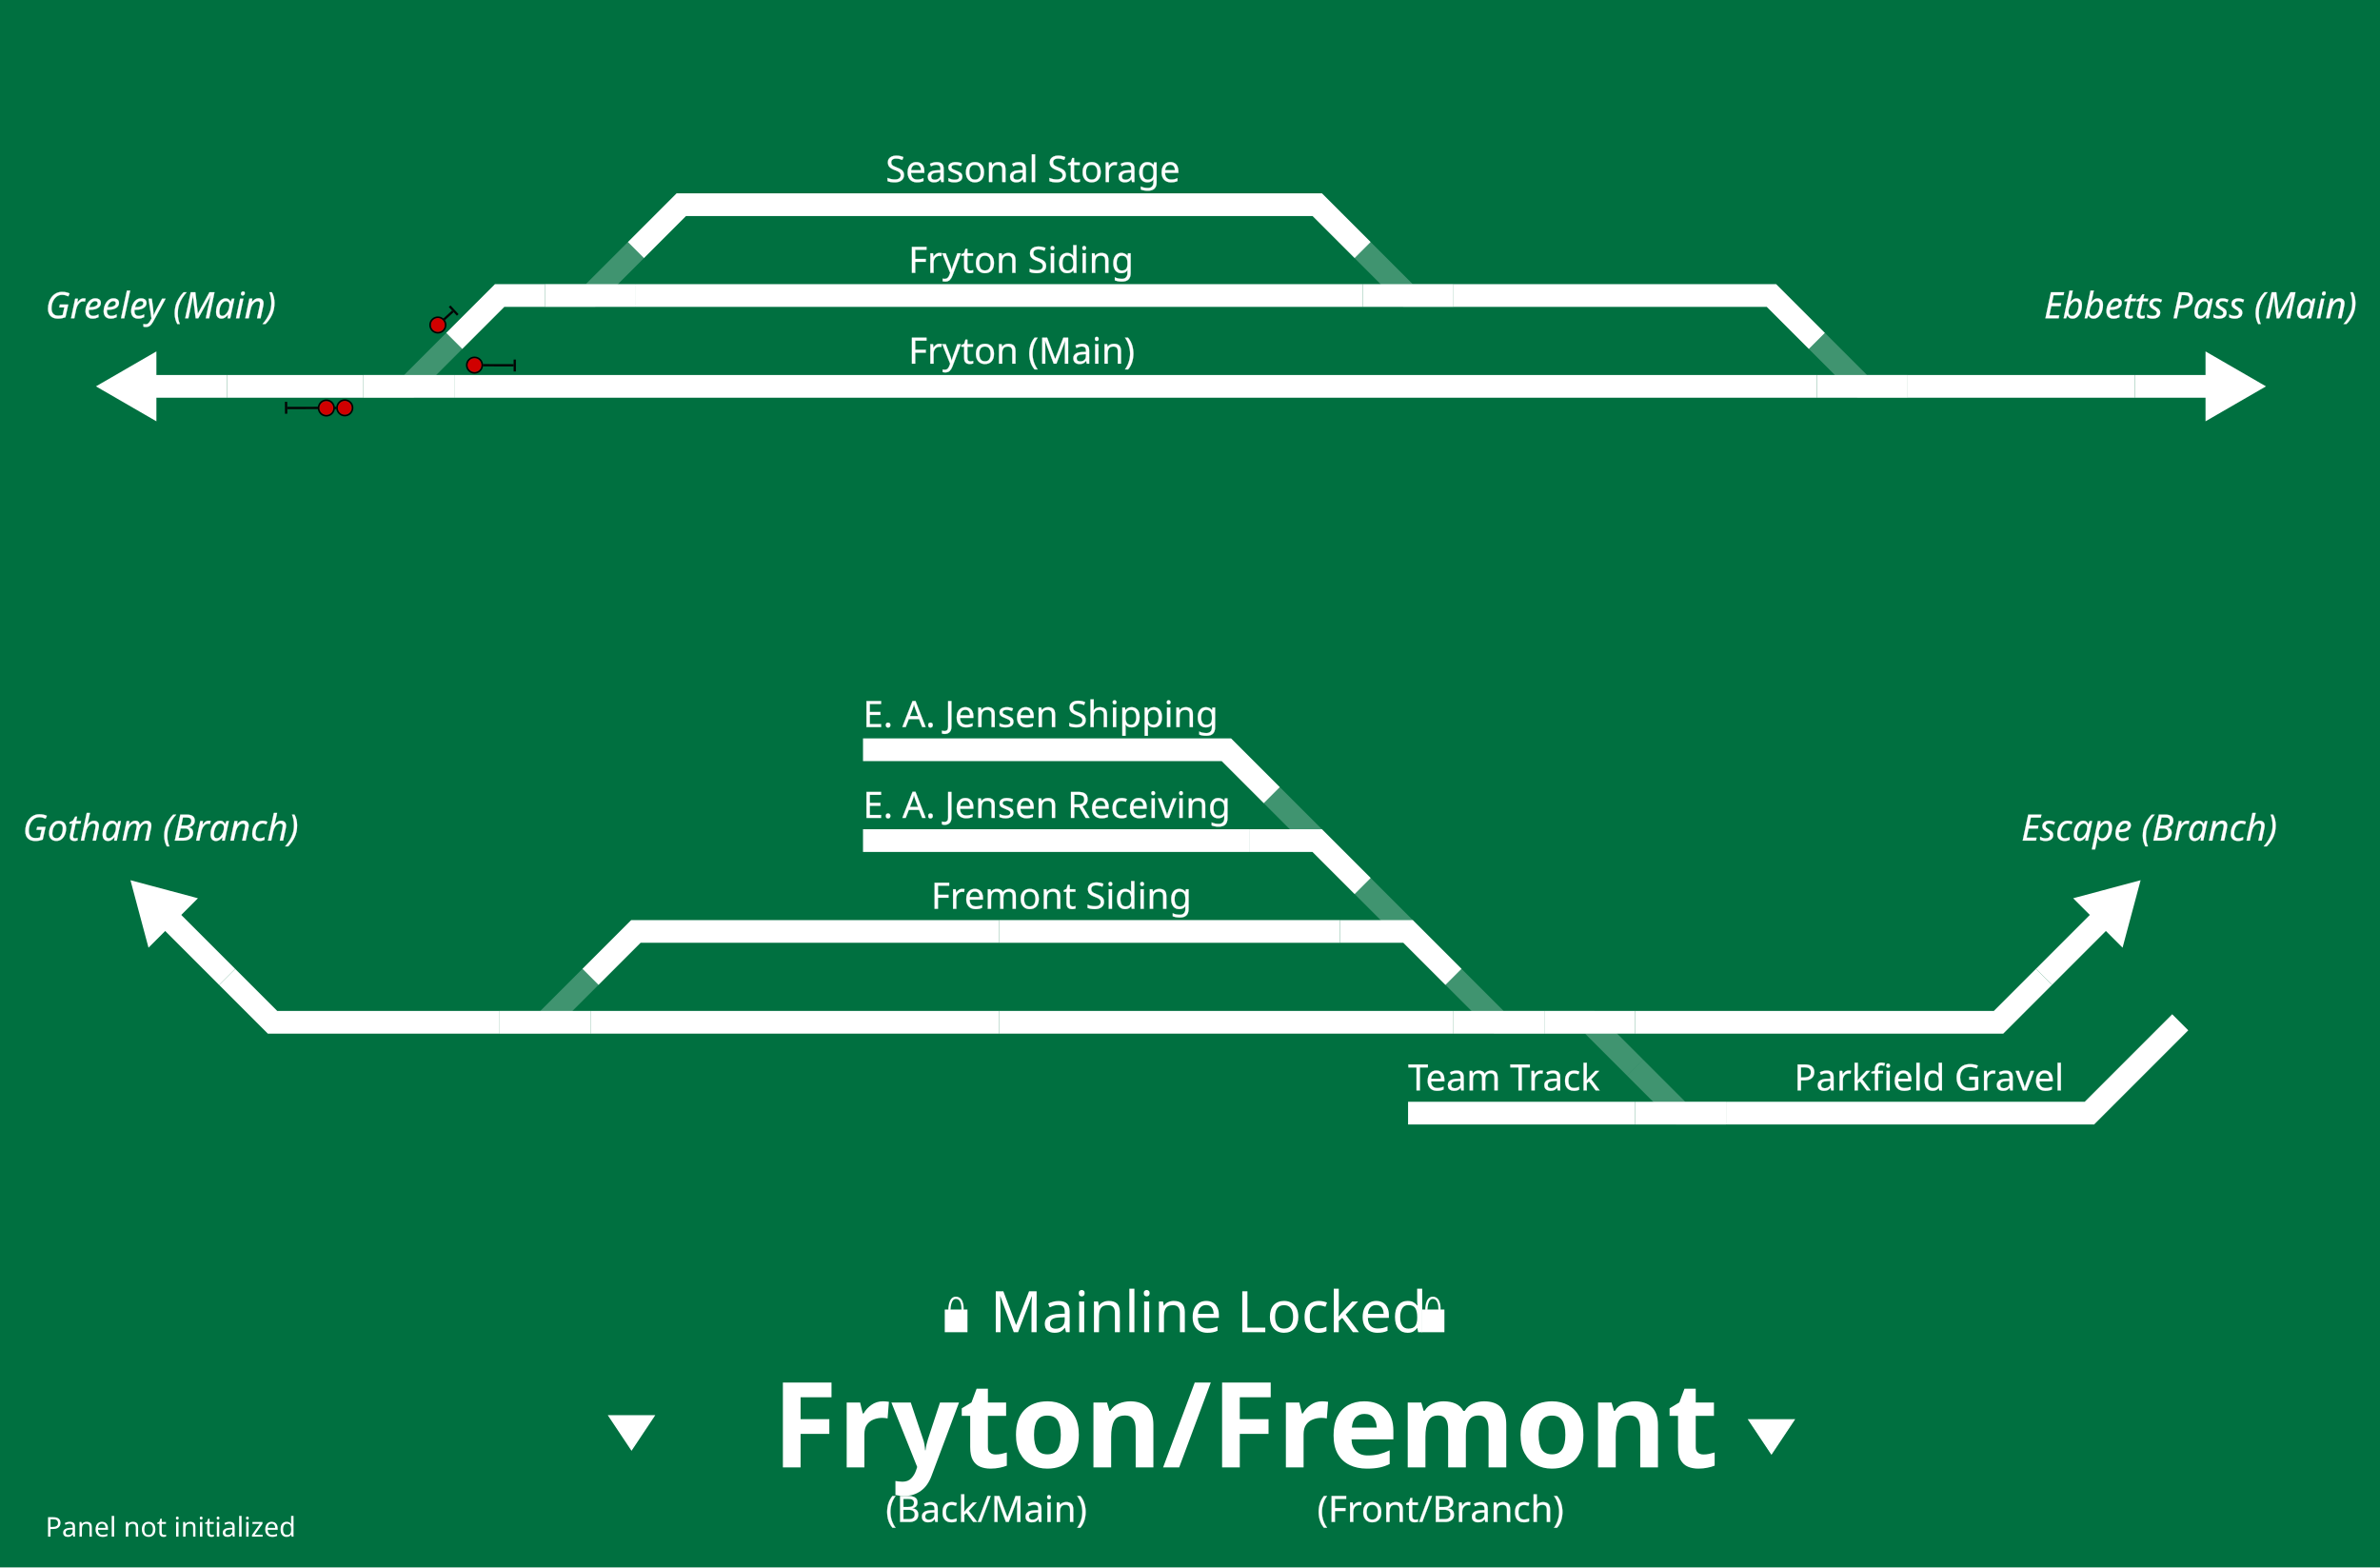
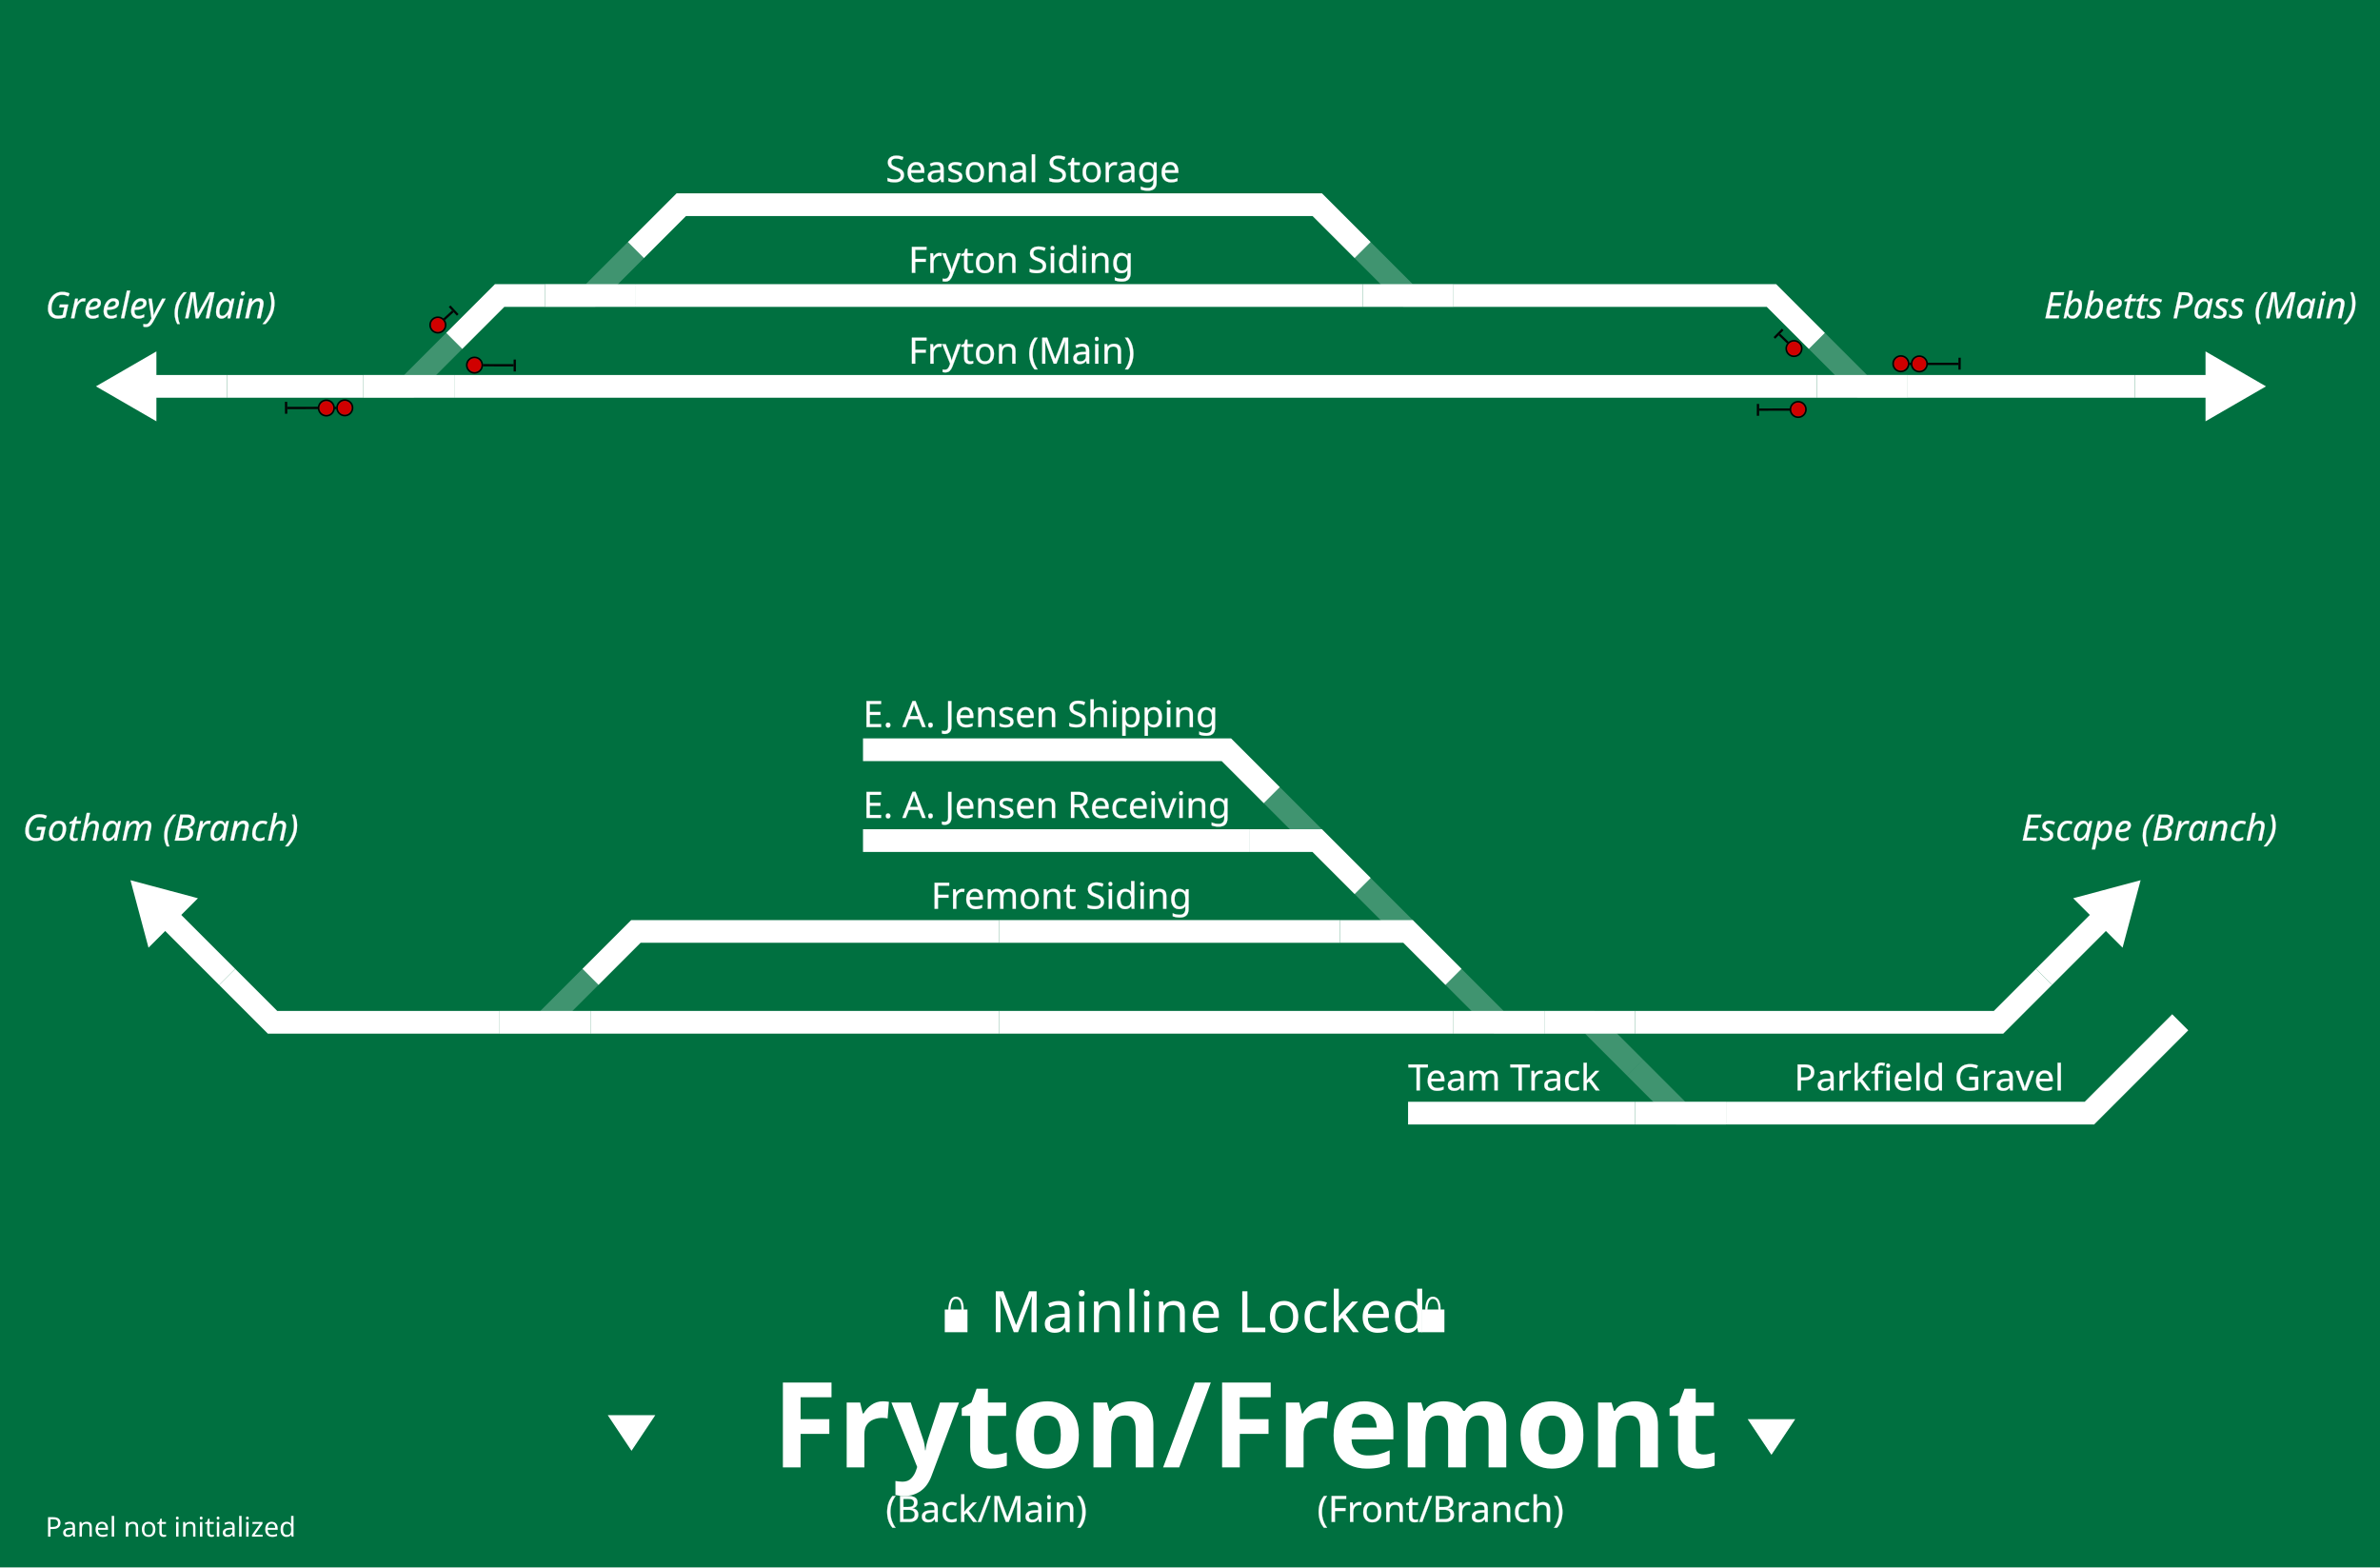
<svg xmlns="http://www.w3.org/2000/svg" xmlns:xlink="http://www.w3.org/1999/xlink" width="1047.958" height="690.115" id="svg2" version="1.1">
  <defs id="defs4">
    <marker orient="auto" refY="0.0" refX="0.0" id="StopS" style="overflow:visible">
      <path id="path4089" d="M 0,5.65 0,-5.65" style="fill:none;stroke:#ffffff;stroke-width:1pt" transform="scale(0.6,0.2)" />
    </marker>
    <linearGradient id="linearGradient5066">
      <stop style="stop-color:#000000;stop-opacity:0.188;" offset="0" id="stop5068" />
      <stop style="stop-color:#000000;stop-opacity:0;" offset="1" id="stop5070" />
    </linearGradient>
    <linearGradient id="linearGradient4692">
      <stop id="stop4694" offset="0" style="stop-color:#ffffff;stop-opacity:0.753;" />
      <stop id="stop4696" offset="1" style="stop-color:#ffffff;stop-opacity:0;" />
    </linearGradient>
    <linearGradient id="linearGradient4186">
      <stop style="stop-color:#808080;stop-opacity:1;" offset="0" id="stop4188" />
      <stop style="stop-color:#000000;stop-opacity:0;" offset="1" id="stop4190" />
    </linearGradient>
    <linearGradient id="linearGradient4137" paint="solid">
      <stop style="stop-color:#00ff00;stop-opacity:1;" offset="0" id="stop4139" />
    </linearGradient>
    <linearGradient xlink:href="#linearGradient4186" id="linearGradient4976" gradientUnits="userSpaceOnUse" x1="39.5" y1="75.114" x2="70.5" y2="75.114" />
    <linearGradient xlink:href="#linearGradient4186" id="linearGradient4978" gradientUnits="userSpaceOnUse" x1="39.5" y1="75.114" x2="70.5" y2="75.114" />
    <radialGradient xlink:href="#linearGradient4692" id="radialGradient5060" gradientUnits="userSpaceOnUse" cx="55" cy="75.114" fx="55" fy="75.114" r="15" />
    <radialGradient xlink:href="#linearGradient5066" id="radialGradient5064" gradientUnits="userSpaceOnUse" cx="55" cy="75.114" fx="55" fy="75.114" r="15" />
    <radialGradient xlink:href="#linearGradient4692" id="radialGradient4247" gradientUnits="userSpaceOnUse" cx="55" cy="75.114" fx="55" fy="75.114" r="15" />
    <radialGradient xlink:href="#linearGradient5066" id="radialGradient4249" gradientUnits="userSpaceOnUse" cx="55" cy="75.114" fx="55" fy="75.114" r="15" />
    <radialGradient xlink:href="#linearGradient5066" id="radialGradient4251" gradientUnits="userSpaceOnUse" cx="55" cy="75.114" fx="55" fy="75.114" r="15" />
    <linearGradient xlink:href="#linearGradient4186" id="linearGradient4253" gradientUnits="userSpaceOnUse" x1="39.5" y1="75.114" x2="70.5" y2="75.114" />
    <linearGradient xlink:href="#linearGradient4186" id="linearGradient4255" gradientUnits="userSpaceOnUse" x1="39.5" y1="75.114" x2="70.5" y2="75.114" />
    <marker orient="auto" refY="0" refX="0.6" id="TriangleAuthNBMarker" style="overflow:visible">
      <path id="TriangleAuthNBMarkerPath" d="m 5.77,0 -8.65,5 0,-10 8.65,5 z" style="fill:#00ff00;fill-rule:evenodd;stroke:#00ff00;stroke-width:1pt;marker-start:none" transform="scale(0.2,0.2)" />
    </marker>
    <marker orient="auto" refY="0" refX="-0.6" id="TriangleAuthSBMarker" style="overflow:visible">
      <path id="TriangleAuthSBMarkerPath" d="m 5.77,0 -8.65,5 0,-10 8.65,5 z" style="fill:#00ff00;fill-rule:evenodd;stroke:#00ff00;stroke-width:1pt;marker-start:none" transform="scale(-0.2,-0.2)" />
    </marker>
    <marker orient="auto" refY="0" refX="0.6" id="TriangleOccupiedNBMarker" style="overflow:visible">
      <path id="TriangleOccupiedNBMarkerPath" d="m 5.77,0 -8.65,5 0,-10 8.65,5 z" style="fill:#ff0000;fill-rule:evenodd;stroke:#ff0000;stroke-width:1pt;marker-start:none" transform="scale(0.2,0.2)" />
    </marker>
    <marker orient="auto" refY="0" refX="-0.6" id="TriangleOccupiedSBMarker" style="overflow:visible">
      <path id="TriangleOccupiedSBMarkerPath" d="m 5.77,0 -8.65,5 0,-10 8.65,5 z" style="fill:#ff0000;fill-rule:evenodd;stroke:#ff0000;stroke-width:1pt;marker-start:none" transform="scale(-0.2,-0.2)" />
    </marker>
    <marker orient="auto" refY="0" refX="0" id="TriangleOutM" style="overflow:visible">
      <path id="path4051" d="m 5.77,0 -8.65,5 0,-10 8.65,5 z" style="fill:#ffffff;fill-rule:evenodd;stroke:#ffffff;stroke-width:1pt;marker-start:none" transform="scale(0.25,0.25)" />
    </marker>
    <marker orient="auto" refY="0" refX="0" id="TriangleInM" style="overflow:visible">
      <path id="path4042" d="m 5.77,0 -8.65,5 0,-10 8.65,5 z" style="fill:#ffffff;fill-rule:evenodd;stroke:#ffffff;stroke-width:1pt;marker-start:none" transform="scale(-0.25,-0.25)" />
    </marker>
    <marker orient="auto" refY="0" refX="0" id="StopM" style="overflow:visible">
      <path id="path4078" d="M 0,5.65 0,-5.65" style="fill:none;stroke:#ffffff;stroke-width:2pt" transform="scale(0.4,0.4)" />
    </marker>
  </defs>
  <g id="backgroundLayer" transform="translate(0,-312.2474)" style="display:inline">
    <rect style="fill:#007040;fill-opacity:1;fill-rule:evenodd;stroke:none" id="panelBackground" width="1047.958" height="690.115" x="0" y="312.247" />
  </g>
  <g id="textLayer" transform="translate(0,-3.979754)" style="display:inline">
    <a xlink:href="Silicon.svg" id="a3283">
      <text id="panelTitle" y="650.094" x="340" style="font-style:normal;font-variant:normal;font-weight:bold;font-stretch:normal;line-height:0%;font-family:'Trebuchet MS';-inkscape-font-specification:'Trebuchet MS Bold';text-align:start;letter-spacing:0px;word-spacing:0px;writing-mode:lr-tb;text-anchor:start;fill:#ffffff;fill-opacity:1;stroke:none" xml:space="preserve">
        <tspan y="650.094" x="340" id="tspan3823" style="font-size:52.338px;line-height:1.25">Fryton/Fremont</tspan>
      </text>
    </a>
    <text id="panelStatus" y="680.561" x="20" style="font-style:normal;font-variant:normal;font-weight:normal;font-stretch:normal;line-height:0%;font-family:'Trebuchet MS';-inkscape-font-specification:'Trebuchet MS';text-align:start;letter-spacing:0px;word-spacing:0px;writing-mode:lr-tb;text-anchor:start;fill:#ffffff;fill-opacity:1;stroke:none" xml:space="preserve">
      <tspan y="680.561" x="20" id="tspanPanelStatus" style="font-size:12px;line-height:1.25">Panel not initialized</tspan>
    </text>
    <path style="fill:#ffffff;fill-opacity:1;stroke:#ffffff;stroke-width:0.5px;stroke-linecap:butt;stroke-linejoin:miter;stroke-opacity:1" d="m 278.068,642.323 -10,-15 20,0 z" id="leftLevelTriangle" />
    <use x="0" y="0" xlink:href="#leftLevelTriangle" id="rightLevelTriangle" transform="translate(501.9322,1.77109)" width="1047.958" height="690.115" />
    <g id="mainlineLockedGroup" transform="translate(36,486.4666)">
      <text xml:space="preserve" style="font-style:normal;font-variant:normal;font-weight:normal;font-stretch:normal;line-height:0%;font-family:'Trebuchet MS';-inkscape-font-specification:'Trebuchet MS';text-align:start;letter-spacing:0px;word-spacing:0px;writing-mode:lr-tb;text-anchor:start;fill:#ffffff;fill-opacity:1;stroke:none" x="400" y="104.094" id="mainlineLockedText">
        <tspan y="104.094" x="400" id="tspan3321" style="font-size:25.23px;line-height:1.25">Mainline Locked</tspan>
      </text>
      <g id="leftLock">
        <rect id="lockBody" width="10" height="10" x="380" y="94.094" style="fill:#ffffff;fill-opacity:1;stroke:none" />
        <path style="fill:none;stroke:#ffffff;stroke-width:1px;stroke-linecap:butt;stroke-linejoin:miter;stroke-opacity:1" d="m 382.068,94.274 c 0,0 -0.12,-5.383 2.818,-5.323 3.358,-0.06 2.924,5.323 2.924,5.323" id="path4159" />
      </g>
      <use height="690.115" width="1047.958" transform="translate(210,1.3237304e-6)" id="rightLock" xlink:href="#leftLock" y="0" x="0" />
    </g>
    <text transform="translate(0,3.9797)" xml:space="preserve" style="font-style:normal;font-variant:normal;font-weight:normal;font-stretch:normal;line-height:0%;font-family:'Trebuchet MS';-inkscape-font-specification:'Trebuchet MS';text-align:start;letter-spacing:0px;word-spacing:0px;writing-mode:lr-tb;text-anchor:start;display:inline;fill:#ffffff;fill-opacity:1;stroke:#ffffff;stroke-width:0.1;stroke-miterlimit:4;stroke-dasharray:none;stroke-opacity:1" x="390" y="670.115" id="text4352">
      <tspan x="390" y="670.115" id="tspan4354" style="font-size:16px;line-height:1.25">(Back/Main)</tspan>
    </text>
    <text transform="translate(0,3.9797)" id="text4356" y="670.115" x="580" style="font-style:normal;font-variant:normal;font-weight:normal;font-stretch:normal;line-height:0%;font-family:'Trebuchet MS';-inkscape-font-specification:'Trebuchet MS';text-align:start;letter-spacing:0px;word-spacing:0px;writing-mode:lr-tb;text-anchor:start;display:inline;fill:#ffffff;fill-opacity:1;stroke:#ffffff;stroke-width:0.1;stroke-miterlimit:4;stroke-dasharray:none;stroke-opacity:1" xml:space="preserve">
      <tspan id="tspan4358" y="670.115" x="580" style="font-size:16px;line-height:1.25">(Front/Branch)</tspan>
    </text>
  </g>
  <g id="industrialTrackLayer" transform="translate(0,-3.979754)" style="display:inline">
    <path id="path3235" d="m 930,404.094 -30,30" style="fill:none;stroke:#ffffff;stroke-width:10;stroke-linecap:butt;stroke-linejoin:miter;stroke-miterlimit:4;stroke-opacity:1;stroke-dasharray:none;marker-start:url(#TriangleInM);display:inline" />
    <path style="fill:none;stroke:#ffffff;stroke-width:10;stroke-linecap:butt;stroke-linejoin:miter;stroke-miterlimit:4;stroke-opacity:1;stroke-dasharray:none" d="m 440,454.094 -180,0" id="path3174" />
    <path style="fill:none;stroke:#ffffff;stroke-width:10;stroke-linecap:butt;stroke-linejoin:miter;stroke-miterlimit:4;stroke-opacity:1;stroke-dasharray:none" d="m 960,454.094 -40,40 -160,0" id="path4052" />
    <path id="path4058" d="m 220,454.094 -100,0 -20,-20" style="fill:none;stroke:#ffffff;stroke-width:10;stroke-linecap:butt;stroke-linejoin:miter;stroke-miterlimit:4;stroke-opacity:1;stroke-dasharray:none" />
    <g style="display:inline" id="g4516" transform="matrix(-1,0,0,1,420,-120)">
      <path style="opacity:0.25;fill:none;stroke:#ffffff;stroke-width:10;stroke-linecap:butt;stroke-linejoin:miter;stroke-miterlimit:4;stroke-opacity:1;stroke-dasharray:none;display:inline" d="m 200,574.095 -20,0 -20,-20" id="TO193.R" />
      <path id="TO193.N" d="m 200,574.095 -40,0" style="fill:none;stroke:#ffffff;stroke-width:10;stroke-linecap:butt;stroke-linejoin:miter;stroke-miterlimit:4;stroke-opacity:1;stroke-dasharray:none;display:inline" />
    </g>
    <g id="g4601" style="display:inline" transform="translate(440,-140)">
      <path style="opacity:0.25;fill:none;stroke:#ffffff;stroke-width:10;stroke-linecap:butt;stroke-linejoin:miter;stroke-miterlimit:4;stroke-opacity:1;stroke-dasharray:none;display:inline" d="m 200,574.095 -40,-40" id="TO191.N" />
      <path id="TO191.R" d="m 200,574.095 -20,-20 -30,0" style="fill:none;stroke:#ffffff;stroke-width:10;stroke-linecap:butt;stroke-linejoin:miter;stroke-miterlimit:4;stroke-opacity:1;stroke-dasharray:none;display:inline" />
    </g>
    <g style="display:inline" id="g4625" transform="matrix(-1,0,0,-1,880,1028.189)">
      <path style="opacity:0.25;fill:none;stroke:#ffffff;stroke-width:10;stroke-linecap:butt;stroke-linejoin:miter;stroke-miterlimit:4;stroke-opacity:1;stroke-dasharray:none;display:inline" d="m 200,574.095 -20,0 -20,-20" id="TO194A.R" />
      <path id="TO194A.N" d="m 200,574.095 -40,0" style="fill:none;stroke:#ffffff;stroke-width:10;stroke-linecap:butt;stroke-linejoin:miter;stroke-miterlimit:4;stroke-opacity:1;stroke-dasharray:none;display:inline" />
    </g>
    <path id="path3500" d="m 440,414.094 -160,0 -20,20" style="fill:none;stroke:#ffffff;stroke-width:10;stroke-linecap:butt;stroke-linejoin:miter;stroke-miterlimit:4;stroke-opacity:1;stroke-dasharray:none" />
    <path style="fill:none;stroke:#ffffff;stroke-width:10;stroke-linecap:butt;stroke-linejoin:miter;stroke-miterlimit:4;stroke-opacity:1;stroke-dasharray:none;marker-start:url(#TriangleInM);display:inline" d="m 70,404.094 30,30" id="path3534" />
    <g transform="translate(400,-180)" style="display:inline" id="g3601">
      <path id="TO192.N" d="m 200,574.095 -40,-40" style="opacity:0.25;fill:none;stroke:#ffffff;stroke-width:10;stroke-linecap:butt;stroke-linejoin:miter;stroke-miterlimit:4;stroke-opacity:1;stroke-dasharray:none;display:inline" />
      <path style="fill:none;stroke:#ffffff;stroke-width:10;stroke-linecap:butt;stroke-linejoin:miter;stroke-miterlimit:4;stroke-opacity:1;stroke-dasharray:none;display:inline" d="m 200,574.095 -20,-20 -30,0" id="TO192.R" />
    </g>
    <g transform="translate(480,-120)" id="g3607" style="display:inline">
      <path id="TO190.N" d="m 200,574.095 -20,0 -20,-20" style="opacity:0.25;fill:none;stroke:#ffffff;stroke-width:10;stroke-linecap:butt;stroke-linejoin:miter;stroke-miterlimit:4;stroke-opacity:1;stroke-dasharray:none;display:inline" />
      <path style="fill:none;stroke:#ffffff;stroke-width:10;stroke-linecap:butt;stroke-linejoin:miter;stroke-miterlimit:4;stroke-opacity:1;stroke-dasharray:none;display:inline" d="m 200,574.095 -40,0" id="TO190.R" />
    </g>
    <g style="display:inline" id="g3613" transform="translate(560,-80)">
      <path style="opacity:0.25;fill:none;stroke:#ffffff;stroke-width:10;stroke-linecap:butt;stroke-linejoin:miter;stroke-miterlimit:4;stroke-opacity:1;stroke-dasharray:none;display:inline" d="m 200,574.095 -20,0 -20,-20" id="TO194B.R" />
      <path id="TO194B.N" d="m 200,574.095 -40,0" style="fill:none;stroke:#ffffff;stroke-width:10;stroke-linecap:butt;stroke-linejoin:miter;stroke-miterlimit:4;stroke-opacity:1;stroke-dasharray:none;display:inline" />
    </g>
    <path id="path3619" d="m 720,494.094 -100,0" style="fill:none;stroke:#ffffff;stroke-width:10;stroke-linecap:butt;stroke-linejoin:miter;stroke-miterlimit:4;stroke-opacity:1;stroke-dasharray:none" />
    <path style="fill:none;stroke:#ffffff;stroke-width:10;stroke-linecap:butt;stroke-linejoin:miter;stroke-miterlimit:4;stroke-opacity:1;stroke-dasharray:none" d="m 720,454.094 160,0 20,-20" id="path3621" />
    <path style="fill:none;stroke:#ffffff;stroke-width:10;stroke-linecap:butt;stroke-linejoin:miter;stroke-miterlimit:4;stroke-opacity:1;stroke-dasharray:none" d="m 380,334.094 160,0 20,20" id="path3623" />
    <path id="path3625" d="m 550,374.094 -170,0" style="fill:none;stroke:#ffffff;stroke-width:10;stroke-linecap:butt;stroke-linejoin:miter;stroke-miterlimit:4;stroke-opacity:1;stroke-dasharray:none" />
    <g style="display:inline" id="g3585" transform="matrix(-1,0,0,1,440,-440)">
      <path style="opacity:0.25;fill:none;stroke:#ffffff;stroke-width:10;stroke-linecap:butt;stroke-linejoin:miter;stroke-miterlimit:4;stroke-opacity:1;stroke-dasharray:none;display:inline" d="m 200,574.095 -20,0 -20,-20" id="TO178.N" />
      <path id="TO178.R" d="m 200,574.095 -40,0" style="fill:none;stroke:#ffffff;stroke-width:10;stroke-linecap:butt;stroke-linejoin:miter;stroke-miterlimit:4;stroke-opacity:1;stroke-dasharray:none;display:inline" />
    </g>
    <path style="fill:none;stroke:#ffffff;stroke-width:10;stroke-linecap:butt;stroke-linejoin:miter;stroke-miterlimit:4;stroke-opacity:1;stroke-dasharray:none;display:inline" d="m 600,114.094 -20,-20 -280,0 -20,20" id="path3583" />
    <g transform="translate(440,-440)" id="g3569" style="display:inline">
      <path id="TO177.N" d="m 200,574.095 -20,0 -20,-20" style="opacity:0.25;fill:none;stroke:#ffffff;stroke-width:10;stroke-linecap:butt;stroke-linejoin:miter;stroke-miterlimit:4;stroke-opacity:1;stroke-dasharray:none;display:inline" />
      <path style="fill:none;stroke:#ffffff;stroke-width:10;stroke-linecap:butt;stroke-linejoin:miter;stroke-miterlimit:4;stroke-opacity:1;stroke-dasharray:none;display:inline" d="m 200,574.095 -40,0" id="TO177.R" />
    </g>
    <path style="fill:none;stroke:#ffffff;stroke-width:10;stroke-linecap:butt;stroke-linejoin:miter;stroke-miterlimit:4;stroke-opacity:1;stroke-dasharray:none" d="m 590,414.094 -150,0" id="path3131" />
    <path id="path3133" d="m 640,454.094 -200,0" style="fill:none;stroke:#ffffff;stroke-width:10;stroke-linecap:butt;stroke-linejoin:miter;stroke-miterlimit:4;stroke-opacity:1;stroke-dasharray:none" />
  </g>
  <g id="mainlineTrackLayer" transform="translate(0,-3.979754)" style="display:inline">
    <path style="display:inline;fill:none;stroke:#ffffff;stroke-width:10;stroke-linecap:butt;stroke-linejoin:miter;stroke-miterlimit:4;stroke-dasharray:none;stroke-opacity:1;marker-start:url(#TriangleInM)" d="m 980,174.095 -40,0" id="path3233" />
    <path id="path3332" d="m 60,174.095 40,0" style="display:inline;fill:none;stroke:#ffffff;stroke-width:10;stroke-linecap:butt;stroke-linejoin:miter;stroke-miterlimit:4;stroke-dasharray:none;stroke-opacity:1;marker-start:url(#TriangleInM)" />
    <path style="display:inline;fill:none;stroke:#ffffff;stroke-width:10;stroke-linecap:butt;stroke-linejoin:miter;stroke-miterlimit:4;stroke-dasharray:none;stroke-opacity:1" d="m 940,174.095 -100,0" id="path3150" />
    <g style="display:inline" id="g3536" transform="translate(640,-400)">
-       <path style="display:inline;opacity:0.25;fill:none;stroke:#ffffff;stroke-width:10;stroke-linecap:butt;stroke-linejoin:miter;stroke-miterlimit:4;stroke-dasharray:none;stroke-opacity:1" d="m 200,574.095 -20,0 -20,-20" id="TO175.R" />
-       <path id="TO175.N" d="m 200,574.095 -40,0" style="display:inline;fill:none;stroke:#ffffff;stroke-width:10;stroke-linecap:butt;stroke-linejoin:miter;stroke-miterlimit:4;stroke-dasharray:none;stroke-opacity:1" />
+       <path style="display:inline;opacity:0.25;fill:none;stroke:#ffffff;stroke-width:10;stroke-linecap:butt;stroke-linejoin:miter;stroke-miterlimit:4;stroke-dasharray:none;stroke-opacity:1" d="m 200,574.095 -20,0 -20,-20" class="sensor EbbetsFrytonSwitch" id="TO175.R" />
+       <path id="TO175.N" class="sensor EbbetsFrytonSwitch" d="m 200,574.095 -40,0" style="display:inline;fill:none;stroke:#ffffff;stroke-width:10;stroke-linecap:butt;stroke-linejoin:miter;stroke-miterlimit:4;stroke-dasharray:none;stroke-opacity:1" />
    </g>
    <g transform="matrix(-1,0,0,1,360,-400)" id="block176" style="display:inline">
      <path id="TO176.N" d="m 200,574.095 -20,0 -20,-20" style="display:inline;opacity:0.25;fill:none;stroke:#ffffff;stroke-width:10;stroke-linecap:butt;stroke-linejoin:miter;stroke-miterlimit:4;stroke-dasharray:none;stroke-opacity:1" />
      <path style="display:inline;fill:none;stroke:#ffffff;stroke-width:10;stroke-linecap:butt;stroke-linejoin:miter;stroke-miterlimit:4;stroke-dasharray:none;stroke-opacity:1" d="m 200,574.095 -40,0" id="TO176.R" />
    </g>
    <path id="block174" d="m 800,174.095 -600,0" style="display:inline;fill:none;stroke:#ffffff;stroke-width:10;stroke-linecap:butt;stroke-linejoin:miter;stroke-miterlimit:4;stroke-dasharray:none;stroke-opacity:1" />
    <path id="block178" d="m 160,174.095 -60,0" style="display:inline;fill:none;stroke:#ffffff;stroke-width:10;stroke-linecap:butt;stroke-linejoin:miter;stroke-miterlimit:4;stroke-dasharray:none;stroke-opacity:1" />
    <path style="display:inline;fill:none;stroke:#ffffff;stroke-width:10;stroke-linecap:butt;stroke-linejoin:miter;stroke-miterlimit:4;stroke-dasharray:none;stroke-opacity:1" d="m 600,134.095 -320,0" id="block177" />
    <path id="path3581" d="m 800,154.095 -20,-20 -140,0" style="display:inline;fill:none;stroke:#ffffff;stroke-width:10;stroke-linecap:butt;stroke-linejoin:miter;stroke-miterlimit:4;stroke-dasharray:none;stroke-opacity:1" />
    <path style="display:inline;fill:none;stroke:#ffffff;stroke-width:10;stroke-linecap:butt;stroke-linejoin:miter;stroke-miterlimit:4;stroke-dasharray:none;stroke-opacity:1" d="m 200,154.095 20,-20 20,0" id="path3591" />
  </g>
  <g id="mainlinePanelLinkLayer" transform="translate(0,-5.4327394e-5)" style="display:inline">
-     <a xlink:href="Greeley_Gotham.svg" transform="translate(-90,54.00005)" id="greeleyMainLink">
+     <a xlink:href="Greeley_Gotham.svg" id="greeleyMainLink" transform="translate(-90,54.00005)">
      <text id="text3305" y="86.115" x="110" style="font-style:italic;font-variant:normal;font-weight:normal;font-stretch:normal;line-height:0%;font-family:'Trebuchet MS';-inkscape-font-specification:'Trebuchet MS Italic';text-align:start;letter-spacing:0px;word-spacing:0px;writing-mode:lr-tb;text-anchor:start;fill:#ffffff;fill-opacity:1;stroke:#ffffff;stroke-width:0.1;stroke-miterlimit:4;stroke-dasharray:none;stroke-opacity:1" xml:space="preserve">
        <tspan id="tspan3307" y="86.115" x="110" style="font-size:16px;line-height:1.25">Greeley (Main)</tspan>
      </text>
    </a>
-     <a xlink:href="EbbettsEagle_Escape.svg" id="EbbettsEagleMainLink" transform="translate(790,54.00005)">
+     <a xlink:href="EbbettsEagle_Escape.svg" transform="translate(790,54.00005)" id="EbbettsEagleMainLink">
      <text xml:space="preserve" style="font-style:italic;font-variant:normal;font-weight:normal;font-stretch:normal;line-height:0%;font-family:'Trebuchet MS';-inkscape-font-specification:'Trebuchet MS Italic';text-align:start;letter-spacing:0px;word-spacing:0px;writing-mode:lr-tb;text-anchor:start;fill:#ffffff;fill-opacity:1;stroke:#ffffff;stroke-width:0.1;stroke-miterlimit:4;stroke-dasharray:none;stroke-opacity:1" x="110" y="86.115" id="text4144">
        <tspan x="110" y="86.115" id="tspan4146" style="font-size:16px;line-height:1.25">Ebbetts Pass (Main)</tspan>
      </text>
    </a>
  </g>
  <g id="industrialPanelLinkLayer" transform="translate(0,-5.0432739e-4)" style="display:inline">
-     <a xlink:href="Greeley_Gotham.svg" style="display:inline" id="a3633" transform="translate(-100,284.0005)">
+     <a xlink:href="Greeley_Gotham.svg" transform="translate(-100,284.0005)" id="a3633" style="display:inline">
      <text xml:space="preserve" style="font-style:italic;font-variant:normal;font-weight:normal;font-stretch:normal;line-height:0%;font-family:'Trebuchet MS';-inkscape-font-specification:'Trebuchet MS Italic';text-align:start;letter-spacing:0px;word-spacing:0px;writing-mode:lr-tb;text-anchor:start;fill:#ffffff;fill-opacity:1;stroke:#ffffff;stroke-width:0.1;stroke-miterlimit:4;stroke-dasharray:none;stroke-opacity:1" x="110" y="86.115" id="text3635">
        <tspan x="110" y="86.115" id="tspan3637" style="font-size:16px;line-height:1.25">Gotham (Branch)</tspan>
      </text>
    </a>
-     <a xlink:href="EbbettsEagle_Escape.svg" transform="translate(780,284.0005)" id="a3642" style="display:inline">
+     <a xlink:href="EbbettsEagle_Escape.svg" style="display:inline" id="a3642" transform="translate(780,284.0005)">
      <text id="text3644" y="86.115" x="110" style="font-style:italic;font-variant:normal;font-weight:normal;font-stretch:normal;line-height:0%;font-family:'Trebuchet MS';-inkscape-font-specification:'Trebuchet MS Italic';text-align:start;letter-spacing:0px;word-spacing:0px;writing-mode:lr-tb;text-anchor:start;fill:#ffffff;fill-opacity:1;stroke:#ffffff;stroke-width:0.1;stroke-miterlimit:4;stroke-dasharray:none;stroke-opacity:1" xml:space="preserve">
        <tspan id="tspan3646" y="86.115" x="110" style="font-size:16px;line-height:1.25">Escape (Branch)</tspan>
      </text>
    </a>
  </g>
  <g id="trackNameLayer" transform="translate(0,-5.4327394e-5)" style="display:inline">
    <text xml:space="preserve" style="font-style:normal;font-variant:normal;font-weight:normal;font-stretch:normal;line-height:0%;font-family:'Trebuchet MS';-inkscape-font-specification:'Trebuchet MS';text-align:start;letter-spacing:0px;word-spacing:0px;writing-mode:lr-tb;text-anchor:start;fill:#ffffff;fill-opacity:1;stroke:#ffffff;stroke-width:0.1;stroke-miterlimit:4;stroke-dasharray:none;stroke-opacity:1" x="380" y="320.115" id="text4104">
      <tspan x="380" y="320.115" id="tspan4106" style="font-size:16px;line-height:1.25">E. A. Jensen Shipping</tspan>
    </text>
    <text id="text4108" y="360.115" x="380" style="font-style:normal;font-variant:normal;font-weight:normal;font-stretch:normal;line-height:0%;font-family:'Trebuchet MS';-inkscape-font-specification:'Trebuchet MS';text-align:start;letter-spacing:0px;word-spacing:0px;writing-mode:lr-tb;text-anchor:start;fill:#ffffff;fill-opacity:1;stroke:#ffffff;stroke-width:0.1;stroke-miterlimit:4;stroke-dasharray:none;stroke-opacity:1" xml:space="preserve">
      <tspan id="tspan4110" y="360.115" x="380" style="font-size:16px;line-height:1.25">E. A. Jensen Receiving</tspan>
    </text>
    <text id="text4124" y="480.115" x="620" style="font-style:normal;font-variant:normal;font-weight:normal;font-stretch:normal;line-height:0%;font-family:'Trebuchet MS';-inkscape-font-specification:'Trebuchet MS';text-align:start;letter-spacing:0px;word-spacing:0px;writing-mode:lr-tb;text-anchor:start;fill:#ffffff;fill-opacity:1;stroke:#ffffff;stroke-width:0.1;stroke-miterlimit:4;stroke-dasharray:none;stroke-opacity:1" xml:space="preserve">
      <tspan id="tspan4126" y="480.115" x="620" style="font-size:16px;line-height:1.25">Team Track</tspan>
    </text>
    <text xml:space="preserve" style="font-style:normal;font-variant:normal;font-weight:normal;font-stretch:normal;line-height:0%;font-family:'Trebuchet MS';-inkscape-font-specification:'Trebuchet MS';text-align:start;letter-spacing:0px;word-spacing:0px;writing-mode:lr-tb;text-anchor:start;fill:#ffffff;fill-opacity:1;stroke:#ffffff;stroke-width:0.1;stroke-miterlimit:4;stroke-dasharray:none;stroke-opacity:1" x="400" y="160.115" id="text3124">
      <tspan x="400" y="160.115" id="tspan3126" style="font-size:16px;line-height:1.25">Fryton (Main)</tspan>
    </text>
    <text id="text3593" y="120.115" x="400" style="font-style:normal;font-variant:normal;font-weight:normal;font-stretch:normal;line-height:0%;font-family:'Trebuchet MS';-inkscape-font-specification:'Trebuchet MS';text-align:start;letter-spacing:0px;word-spacing:0px;writing-mode:lr-tb;text-anchor:start;fill:#ffffff;fill-opacity:1;stroke:#ffffff;stroke-width:0.1;stroke-miterlimit:4;stroke-dasharray:none;stroke-opacity:1" xml:space="preserve">
      <tspan id="tspan3595" y="120.115" x="400" style="font-size:16px;line-height:1.25">Fryton Siding</tspan>
    </text>
    <text xml:space="preserve" style="font-style:normal;font-variant:normal;font-weight:normal;font-stretch:normal;line-height:0%;font-family:'Trebuchet MS';-inkscape-font-specification:'Trebuchet MS';text-align:start;letter-spacing:0px;word-spacing:0px;writing-mode:lr-tb;text-anchor:start;fill:#ffffff;fill-opacity:1;stroke:#ffffff;stroke-width:0.1;stroke-miterlimit:4;stroke-dasharray:none;stroke-opacity:1" x="390" y="80.115" id="text3597">
      <tspan x="390" y="80.115" id="tspan3599" style="font-size:16px;line-height:1.25">Seasonal Storage</tspan>
    </text>
    <text xml:space="preserve" style="font-style:normal;font-variant:normal;font-weight:normal;font-stretch:normal;line-height:0%;font-family:'Trebuchet MS';-inkscape-font-specification:'Trebuchet MS';text-align:start;letter-spacing:0px;word-spacing:0px;writing-mode:lr-tb;text-anchor:start;fill:#ffffff;fill-opacity:1;stroke:#ffffff;stroke-width:0.1;stroke-miterlimit:4;stroke-dasharray:none;stroke-opacity:1" x="790" y="480.115" id="text3627">
      <tspan x="790" y="480.115" id="tspan3629" style="font-size:16px;line-height:1.25">Parkfield Gravel</tspan>
    </text>
    <text xml:space="preserve" style="font-style:normal;font-variant:normal;font-weight:normal;font-stretch:normal;line-height:0%;font-family:'Trebuchet MS';-inkscape-font-specification:'Trebuchet MS';text-align:start;letter-spacing:0px;word-spacing:0px;writing-mode:lr-tb;text-anchor:start;fill:#ffffff;fill-opacity:1;stroke:#ffffff;stroke-width:0.1;stroke-miterlimit:4;stroke-dasharray:none;stroke-opacity:1" x="410" y="400.115" id="text3648">
      <tspan x="410" y="400.115" id="tspan3650" style="font-size:16px;line-height:1.25">Fremont Siding</tspan>
    </text>
    <g transform="translate(74.64207,-283.2079)" style="display:inline" id="g1459">
      <g transform="matrix(1.519311,0.00458139,-0.00458139,1.519311,-1255.246,-186.1975)" id="g1445">
        <circle id="circle1441" class="SIGNALHEAD_GREELEY_TO_FRYTON_LOWER signalHead" cx="872.924" cy="424.563" r="2.047" style="fill:#d00000;fill-opacity:1;stroke:none;stroke-width:0.409;stroke-opacity:1" />
        <circle style="fill:none;stroke:#000000;stroke-width:0.452;stroke-opacity:1" r="2.26" cy="424.563" cx="872.924" id="circle1443" />
      </g>
      <rect y="462.483" x="58.63" height="1" width="13.559" id="rect1447" style="fill:#030303;fill-opacity:1;stroke:#727272;stroke-width:0;stroke-miterlimit:4;stroke-dasharray:none;stroke-opacity:1" transform="matrix(0.9999988,-0.00152461,-0.01473873,0.9998914,0,0)" />
      <rect transform="rotate(89.64714)" style="fill:#030303;fill-opacity:1;stroke:#727272;stroke-width:0;stroke-miterlimit:4;stroke-dasharray:none;stroke-opacity:1" id="rect1449" width="5.25" height="1" x="460.43" y="-48.985" />
      <g id="g1455" transform="matrix(1.519311,0.00458139,-0.00458139,1.519311,-1247.117,-186.2717)">
        <circle style="fill:#d00000;fill-opacity:1;stroke:none;stroke-width:0.409;stroke-opacity:1" r="2.047" cy="424.563" cx="872.924" class="SIGNALHEAD_GREELEY_TO_FRYTON_UPPER signalHead" id="circle1451" />
        <circle id="circle1453" cx="872.924" cy="424.563" r="2.26" style="fill:none;stroke:#000000;stroke-width:0.452;stroke-opacity:1" />
      </g>
      <rect transform="matrix(0.99972,-0.02366339,-9.4944025e-4,0.9999995,0,0)" style="fill:#030303;fill-opacity:1;stroke:#727272;stroke-width:0;stroke-miterlimit:4;stroke-dasharray:none;stroke-opacity:1" id="rect1457" width="0.874" height="1" x="73.068" y="464.072" />
    </g>
    <g transform="rotate(-3.941203,-3728.408,-698.2787)" style="display:inline" id="g1575">
      <g transform="matrix(-1.189663,0.9450013,-0.9450013,-1.189663,1565.391,90.79969)" id="g1569">
        <circle id="circle1565" class="SIGNALHEAD_FRYTON_SIDING_TO_GREELEY signalHead" cx="872.924" cy="424.563" r="2.047" style="fill:#d00000;fill-opacity:1;stroke:none;stroke-width:0.409;stroke-opacity:1" />
        <circle style="fill:none;stroke:#000000;stroke-width:0.452;stroke-opacity:1" r="2.26" cy="424.563" cx="872.924" id="circle1567" />
      </g>
      <rect y="-400.222" x="148.055" height="1" width="5.25" id="rect1571" style="fill:#030303;fill-opacity:1;stroke:#727272;stroke-width:0;stroke-miterlimit:4;stroke-dasharray:none;stroke-opacity:1" transform="rotate(141.5384)" />
      <rect transform="rotate(-128.9873)" style="fill:#030303;fill-opacity:1;stroke:#727272;stroke-width:0;stroke-miterlimit:4;stroke-dasharray:none;stroke-opacity:1" id="rect1573" width="5.25" height="1" x="-400.977" y="-151.715" />
    </g>
    <g transform="translate(80.58132,-279.8968)" style="display:inline" id="g1617">
      <g id="g1611" transform="matrix(-1.519276,-0.01125588,0.01125588,-1.519276,1449.793,1095.514)">
        <circle style="fill:#d00000;fill-opacity:1;stroke:none;stroke-width:0.409;stroke-opacity:1" r="2.047" cy="424.563" cx="872.924" class="SIGNALHEAD_FRYTON_MAIN_TO_GREELEY signalHead" id="circle1607" />
        <circle id="circle1609" cx="872.924" cy="424.563" r="2.26" style="fill:none;stroke:#000000;stroke-width:0.452;stroke-opacity:1" />
      </g>
      <rect transform="matrix(-0.9999959,-0.00286853,0.01913124,-0.999817,0,0)" style="fill:#030303;fill-opacity:1;stroke:#727272;stroke-width:0;stroke-miterlimit:4;stroke-dasharray:none;stroke-opacity:1" id="rect1613" width="13.559" height="1" x="-154.03" y="-440.876" />
      <rect y="144.796" x="-443.717" height="1" width="5.25" id="rect1615" style="fill:#030303;fill-opacity:1;stroke:#727272;stroke-width:0;stroke-miterlimit:4;stroke-dasharray:none;stroke-opacity:1" transform="rotate(-90.10115)" />
    </g>
+     <g id="g3364" style="display:inline" transform="matrix(-0.9954105,-0.09569696,-0.09569696,0.9954105,954.3392,-243.2536)">
+       <g id="g3358" transform="matrix(-1.189663,0.9450013,-0.9450013,-1.189663,1565.391,90.79969)">
+         <circle style="fill:#d00000;fill-opacity:1;stroke:none;stroke-width:0.409;stroke-opacity:1" r="2.047" cy="424.563" cx="872.924" class="SIGNALHEAD_FRYTON_SIDING_TO_EBBETS signalHead" id="circle3354" />
+         <circle id="circle3356" cx="872.924" cy="424.563" r="2.26" style="fill:none;stroke:#000000;stroke-width:0.452;stroke-opacity:1" />
+       </g>
+       <rect transform="rotate(141.5384)" style="fill:#030303;fill-opacity:1;stroke:#727272;stroke-width:0;stroke-miterlimit:4;stroke-dasharray:none;stroke-opacity:1" id="rect3360" width="5.25" height="1" x="148.055" y="-400.222" />
+       <rect y="-151.715" x="-400.977" height="1" width="5.25" id="rect3362" style="fill:#030303;fill-opacity:1;stroke:#727272;stroke-width:0;stroke-miterlimit:4;stroke-dasharray:none;stroke-opacity:1" transform="rotate(-128.9873)" />
+     </g>
+     <g style="display:inline" transform="matrix(-1,0,0,1,920.1361,-260.3762)" id="g3407">
+       <g transform="matrix(-1.519276,-0.01125588,0.01125588,-1.519276,1449.793,1095.514)" id="g3401">
+         <circle id="circle3397" class="SIGNALHEAD_FRYTON_MAIN_TO_EBBETS signalHead" cx="872.924" cy="424.563" r="2.047" style="fill:#d00000;fill-opacity:1;stroke:none;stroke-width:0.409;stroke-opacity:1" />
+         <circle style="fill:none;stroke:#000000;stroke-width:0.452;stroke-opacity:1" r="2.26" cy="424.563" cx="872.924" id="circle3399" />
+       </g>
+       <rect y="-440.876" x="-154.03" height="1" width="13.559" id="rect3403" style="fill:#030303;fill-opacity:1;stroke:#727272;stroke-width:0;stroke-miterlimit:4;stroke-dasharray:none;stroke-opacity:1" transform="matrix(-0.9999959,-0.00286853,0.01913124,-0.999817,0,0)" />
+       <rect transform="rotate(-90.10115)" style="fill:#030303;fill-opacity:1;stroke:#727272;stroke-width:0;stroke-miterlimit:4;stroke-dasharray:none;stroke-opacity:1" id="rect3405" width="5.25" height="1" x="-443.717" y="144.796" />
+     </g>
+     <g id="g3457" style="display:inline" transform="matrix(-1,0,0,1,914.1736,-302.6202)">
+       <g id="g3443" transform="matrix(1.519311,0.00458139,-0.00458139,1.519311,-1255.246,-186.1975)">
+         <circle style="fill:#d00000;fill-opacity:1;stroke:none;stroke-width:0.409;stroke-opacity:1" r="2.047" cy="424.563" cx="872.924" class="SIGNALHEAD_EBBETS_TO_FRYTON_LOWER signalHead" id="circle3439" />
+         <circle id="circle3441" cx="872.924" cy="424.563" r="2.26" style="fill:none;stroke:#000000;stroke-width:0.452;stroke-opacity:1" />
+       </g>
+       <rect transform="matrix(0.9999988,-0.00152461,-0.01473873,0.9998914,0,0)" style="fill:#030303;fill-opacity:1;stroke:#727272;stroke-width:0;stroke-miterlimit:4;stroke-dasharray:none;stroke-opacity:1" id="rect3445" width="13.559" height="1" x="58.63" y="462.483" />
+       <rect y="-48.985" x="460.43" height="1" width="5.25" id="rect3447" style="fill:#030303;fill-opacity:1;stroke:#727272;stroke-width:0;stroke-miterlimit:4;stroke-dasharray:none;stroke-opacity:1" transform="rotate(89.64714)" />
+       <g transform="matrix(1.519311,0.00458139,-0.00458139,1.519311,-1247.117,-186.2717)" id="g3453">
+         <circle id="circle3449" class="SIGNALHEAD_EBBETS_TO_FRYTON_UPPER signalHead" cx="872.924" cy="424.563" r="2.047" style="fill:#d00000;fill-opacity:1;stroke:none;stroke-width:0.409;stroke-opacity:1" />
+         <circle style="fill:none;stroke:#000000;stroke-width:0.452;stroke-opacity:1" r="2.26" cy="424.563" cx="872.924" id="circle3451" />
+       </g>
+       <rect y="464.072" x="73.068" height="1" width="0.874" id="rect3455" style="fill:#030303;fill-opacity:1;stroke:#727272;stroke-width:0;stroke-miterlimit:4;stroke-dasharray:none;stroke-opacity:1" transform="matrix(0.99972,-0.02366339,-9.4944025e-4,0.9999995,0,0)" />
+     </g>
  </g>
</svg>
